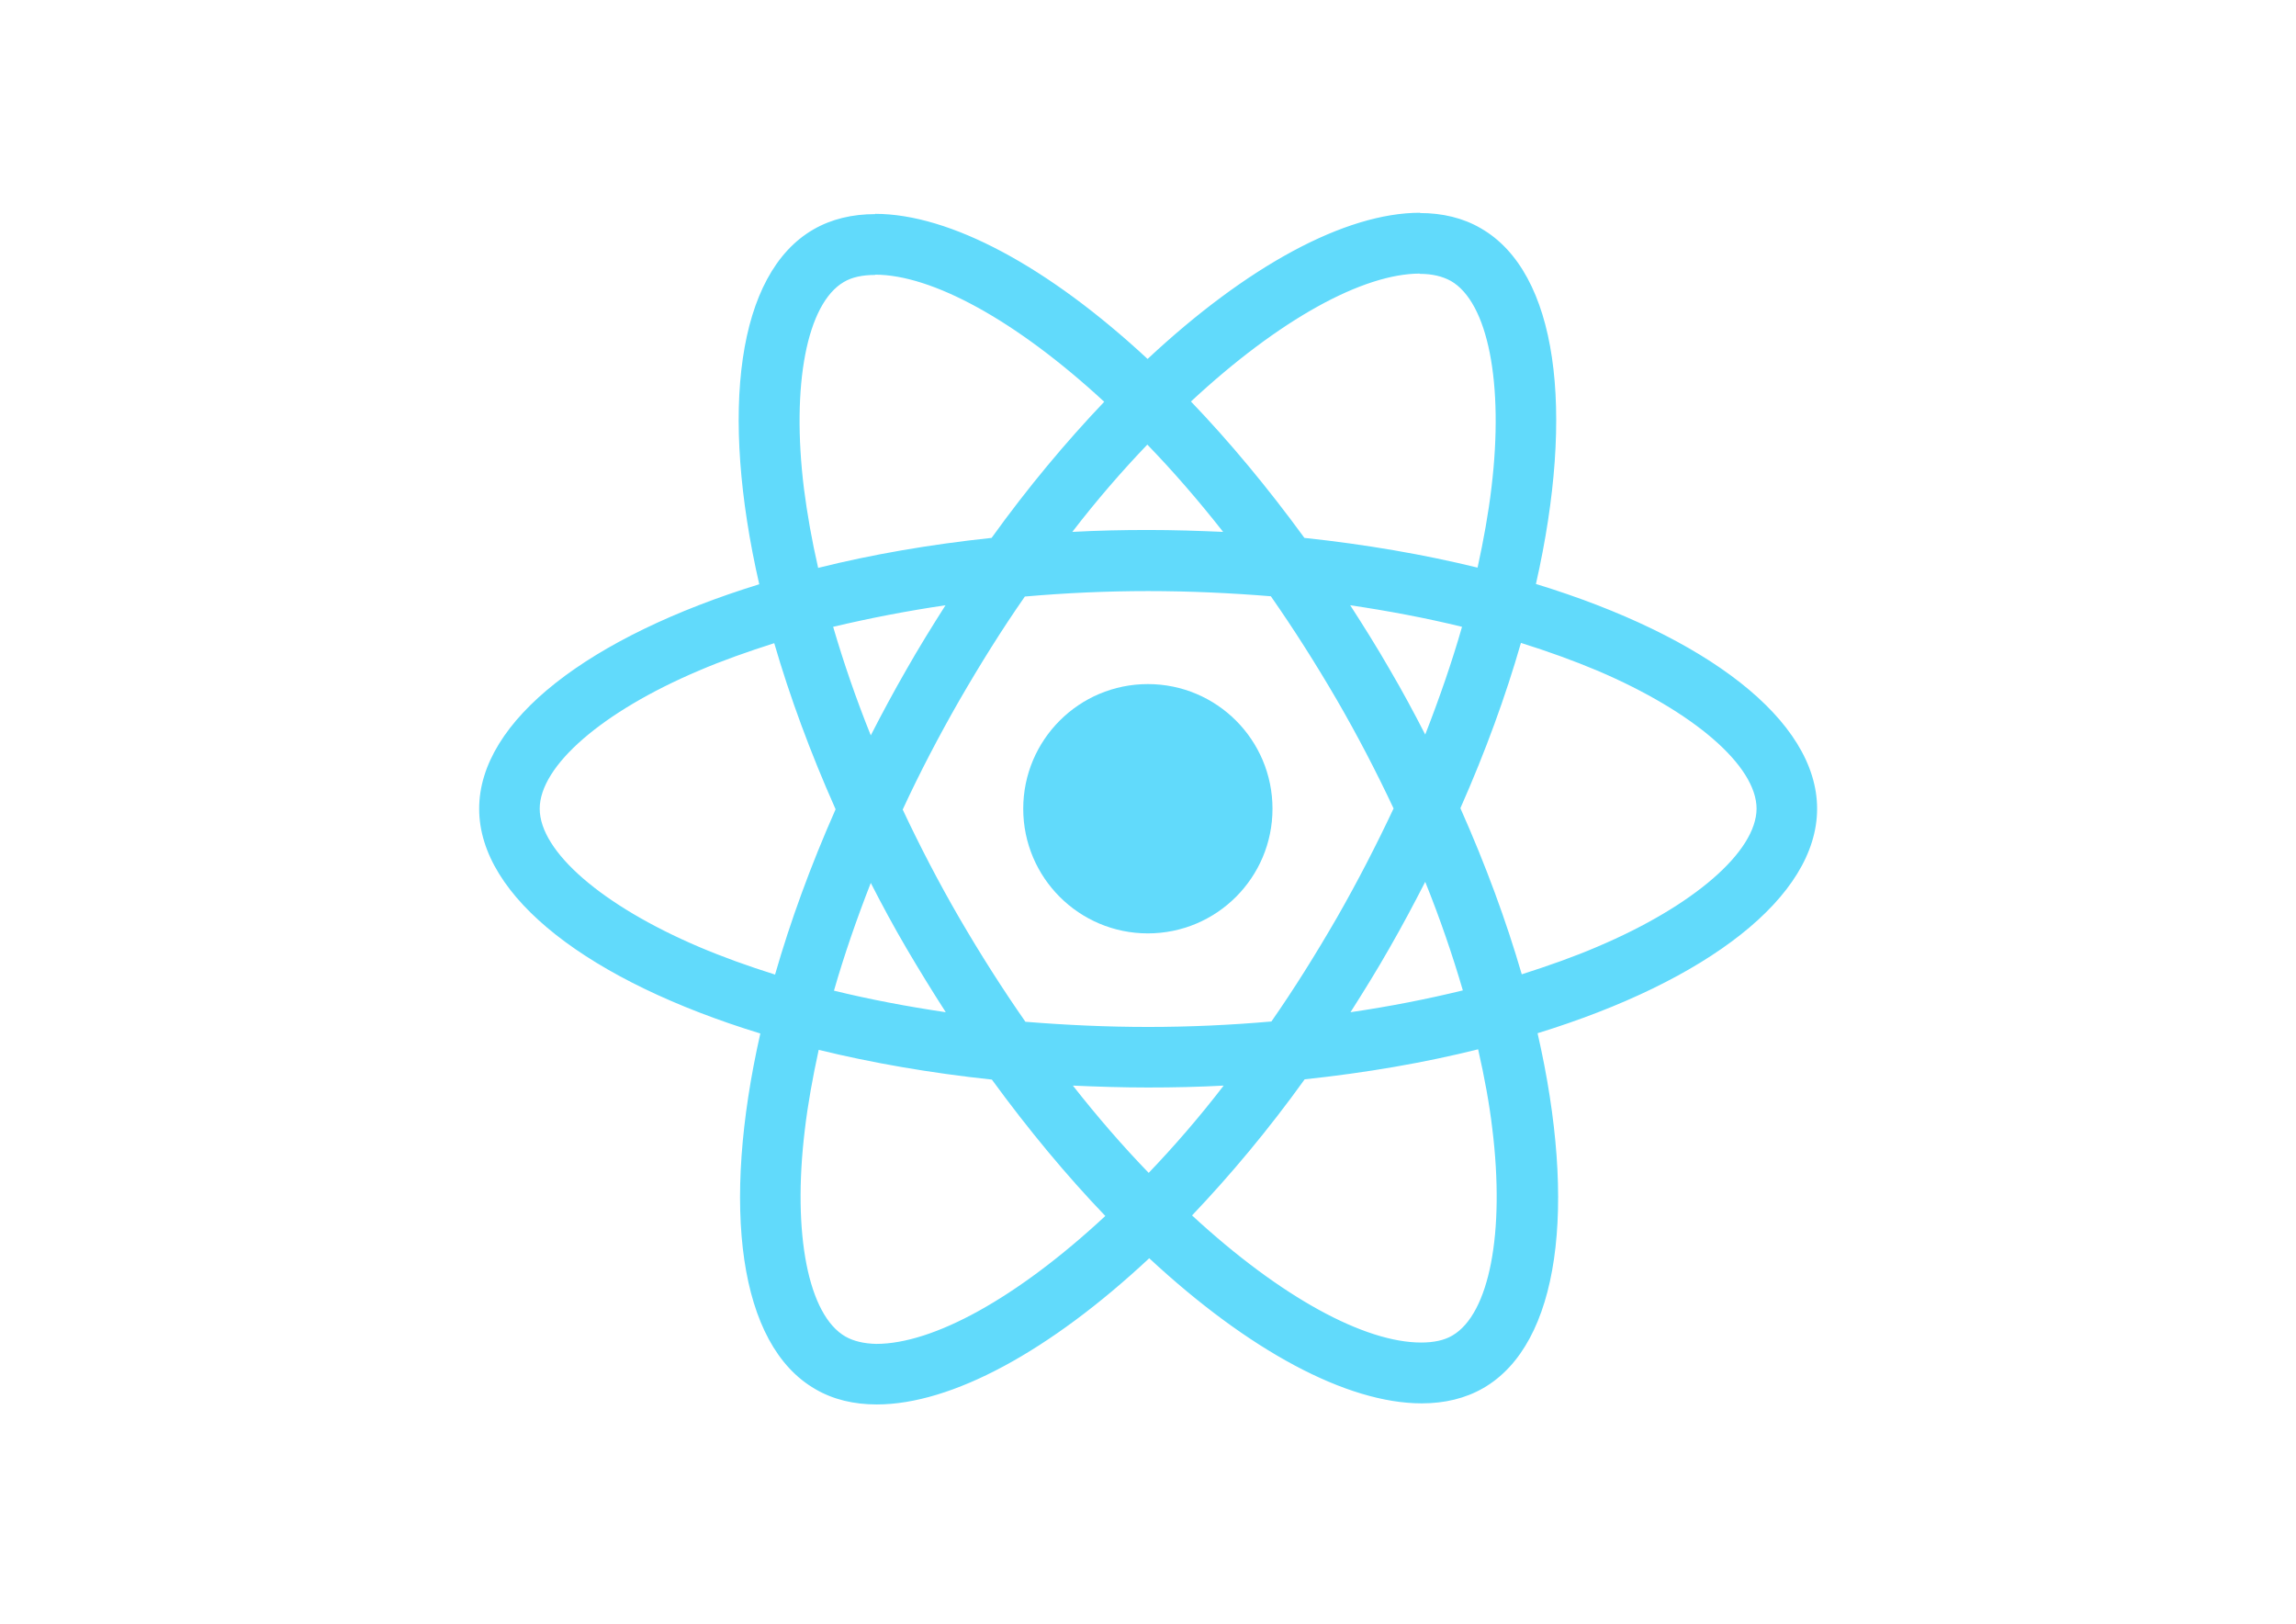
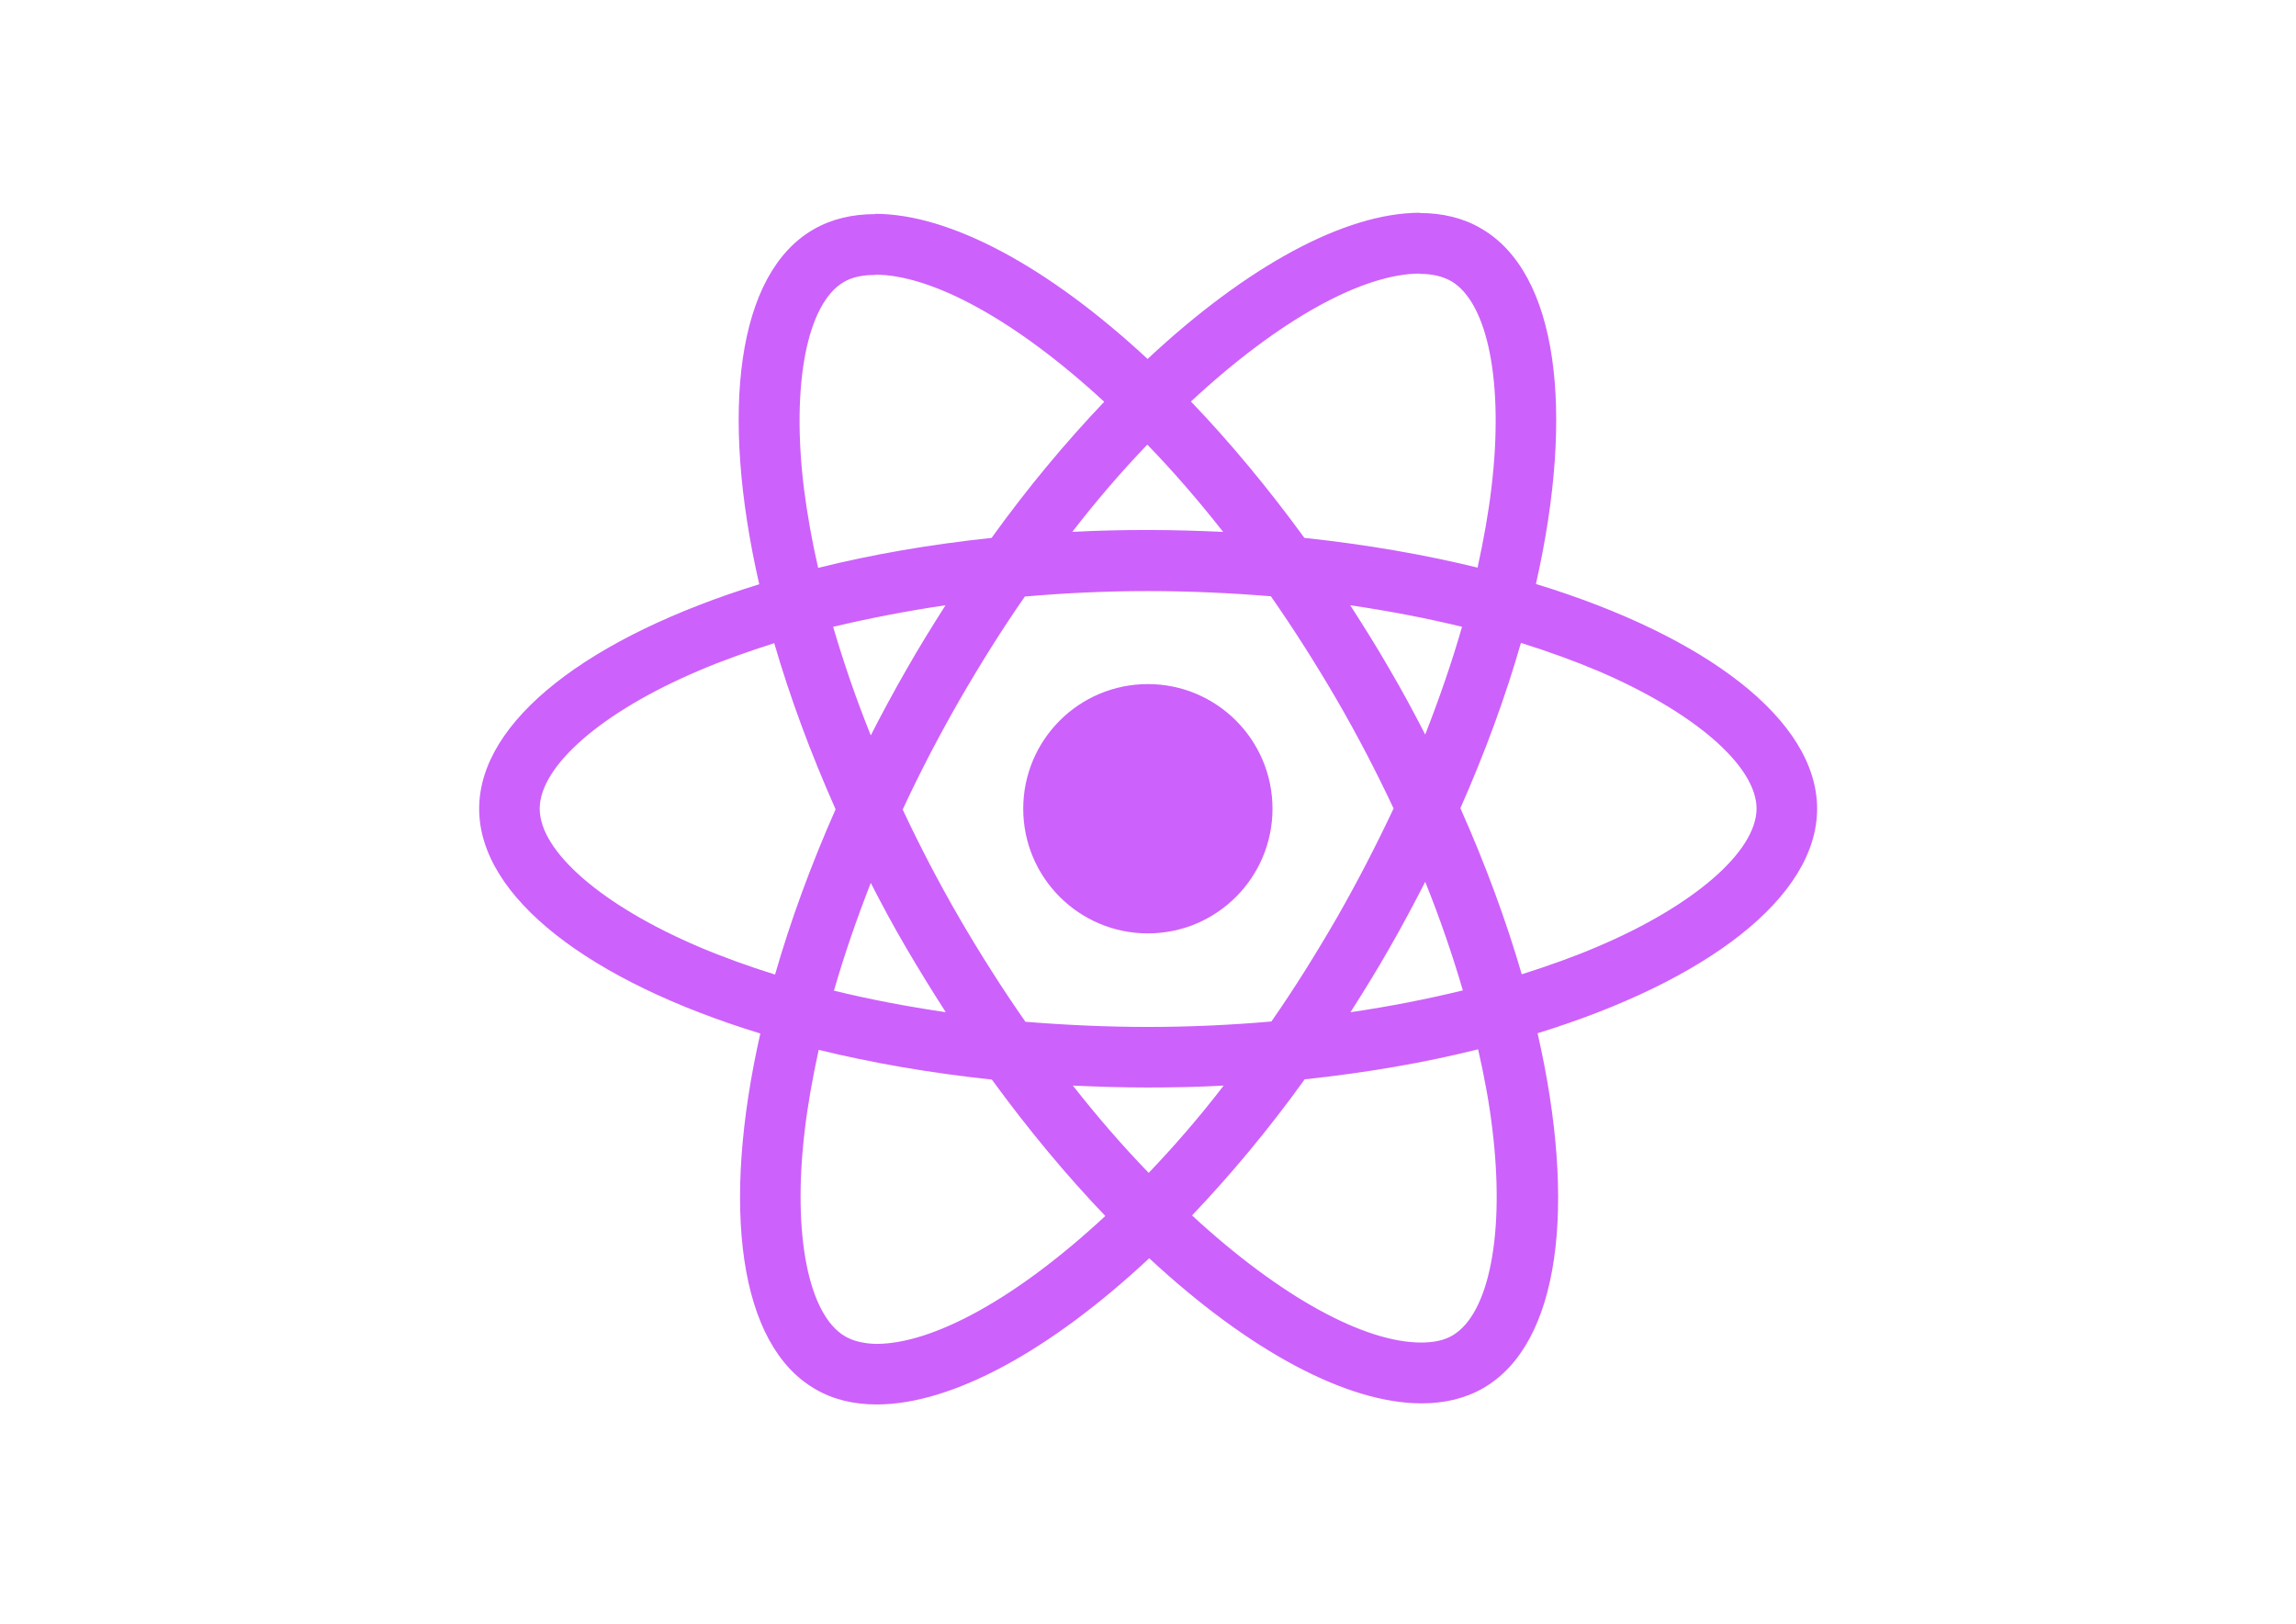
<svg xmlns="http://www.w3.org/2000/svg" viewBox="0 0 841.9 595.3">
-   <g fill="#61DAFB">
+   <g fill="#cd61fb">
    <path d="M666.3 296.5c0-32.5-40.7-63.3-103.1-82.4 14.4-63.6 8-114.2-20.2-130.4-6.5-3.8-14.1-5.6-22.4-5.6v22.3c4.6 0 8.3.9 11.4 2.6 13.6 7.8 19.5 37.5 14.9 75.7-1.1 9.4-2.9 19.3-5.1 29.4-19.6-4.8-41-8.5-63.5-10.9-13.5-18.5-27.5-35.3-41.6-50 32.6-30.3 63.2-46.9 84-46.9V78c-27.5 0-63.5 19.6-99.9 53.6-36.4-33.8-72.4-53.2-99.9-53.2v22.3c20.7 0 51.4 16.5 84 46.6-14 14.7-28 31.4-41.3 49.9-22.6 2.4-44 6.1-63.6 11-2.3-10-4-19.7-5.2-29-4.7-38.2 1.1-67.9 14.6-75.8 3-1.8 6.9-2.6 11.5-2.6V78.5c-8.4 0-16 1.8-22.6 5.6-28.1 16.2-34.4 66.7-19.9 130.1-62.2 19.2-102.7 49.9-102.7 82.3 0 32.5 40.7 63.3 103.1 82.4-14.4 63.6-8 114.2 20.2 130.4 6.5 3.8 14.1 5.6 22.5 5.6 27.5 0 63.5-19.6 99.9-53.6 36.4 33.8 72.4 53.2 99.9 53.2 8.4 0 16-1.8 22.6-5.6 28.1-16.2 34.4-66.7 19.9-130.1 62-19.1 102.5-49.9 102.5-82.3zm-130.2-66.7c-3.7 12.9-8.3 26.2-13.5 39.5-4.1-8-8.4-16-13.1-24-4.6-8-9.5-15.8-14.4-23.4 14.2 2.1 27.9 4.7 41 7.9zm-45.8 106.5c-7.8 13.5-15.8 26.3-24.1 38.2-14.9 1.3-30 2-45.2 2-15.1 0-30.2-.7-45-1.9-8.3-11.9-16.4-24.6-24.2-38-7.6-13.1-14.5-26.4-20.8-39.8 6.2-13.4 13.2-26.8 20.7-39.9 7.8-13.5 15.8-26.3 24.1-38.2 14.9-1.3 30-2 45.2-2 15.1 0 30.2.7 45 1.9 8.3 11.9 16.4 24.6 24.2 38 7.6 13.1 14.5 26.4 20.8 39.8-6.3 13.4-13.2 26.8-20.7 39.9zm32.3-13c5.4 13.4 10 26.8 13.8 39.8-13.1 3.2-26.9 5.9-41.2 8 4.9-7.7 9.8-15.6 14.4-23.7 4.6-8 8.9-16.1 13-24.1zM421.2 430c-9.3-9.6-18.6-20.3-27.8-32 9 .4 18.2.7 27.5.7 9.4 0 18.7-.2 27.8-.7-9 11.7-18.3 22.4-27.5 32zm-74.4-58.9c-14.2-2.1-27.9-4.7-41-7.9 3.7-12.9 8.3-26.2 13.5-39.5 4.1 8 8.4 16 13.1 24 4.7 8 9.5 15.8 14.4 23.4zM420.7 163c9.3 9.6 18.6 20.3 27.8 32-9-.4-18.2-.7-27.5-.7-9.4 0-18.7.2-27.8.7 9-11.7 18.3-22.4 27.5-32zm-74 58.9c-4.9 7.7-9.8 15.6-14.4 23.7-4.6 8-8.9 16-13 24-5.4-13.4-10-26.8-13.8-39.8 13.1-3.1 26.9-5.8 41.2-7.9zm-90.5 125.2c-35.4-15.1-58.3-34.9-58.3-50.6 0-15.7 22.9-35.6 58.3-50.6 8.6-3.7 18-7 27.7-10.1 5.7 19.6 13.2 40 22.5 60.9-9.2 20.8-16.6 41.1-22.2 60.6-9.9-3.1-19.3-6.5-28-10.2zM310 490c-13.6-7.8-19.5-37.5-14.9-75.7 1.1-9.4 2.9-19.3 5.1-29.4 19.6 4.8 41 8.5 63.5 10.9 13.5 18.5 27.5 35.3 41.6 50-32.6 30.3-63.2 46.9-84 46.9-4.5-.1-8.3-1-11.3-2.7zm237.2-76.2c4.7 38.2-1.1 67.9-14.6 75.8-3 1.8-6.9 2.6-11.5 2.6-20.7 0-51.4-16.5-84-46.6 14-14.7 28-31.4 41.3-49.9 22.6-2.4 44-6.1 63.6-11 2.3 10.1 4.1 19.8 5.2 29.1zm38.5-66.7c-8.6 3.7-18 7-27.7 10.1-5.7-19.6-13.2-40-22.5-60.9 9.2-20.8 16.6-41.1 22.2-60.6 9.9 3.1 19.3 6.5 28.1 10.2 35.4 15.1 58.3 34.9 58.3 50.6-.1 15.7-23 35.6-58.4 50.6zM320.8 78.4z" />
    <circle cx="420.9" cy="296.5" r="45.7" />
    <path d="M520.5 78.1z" />
  </g>
</svg>
